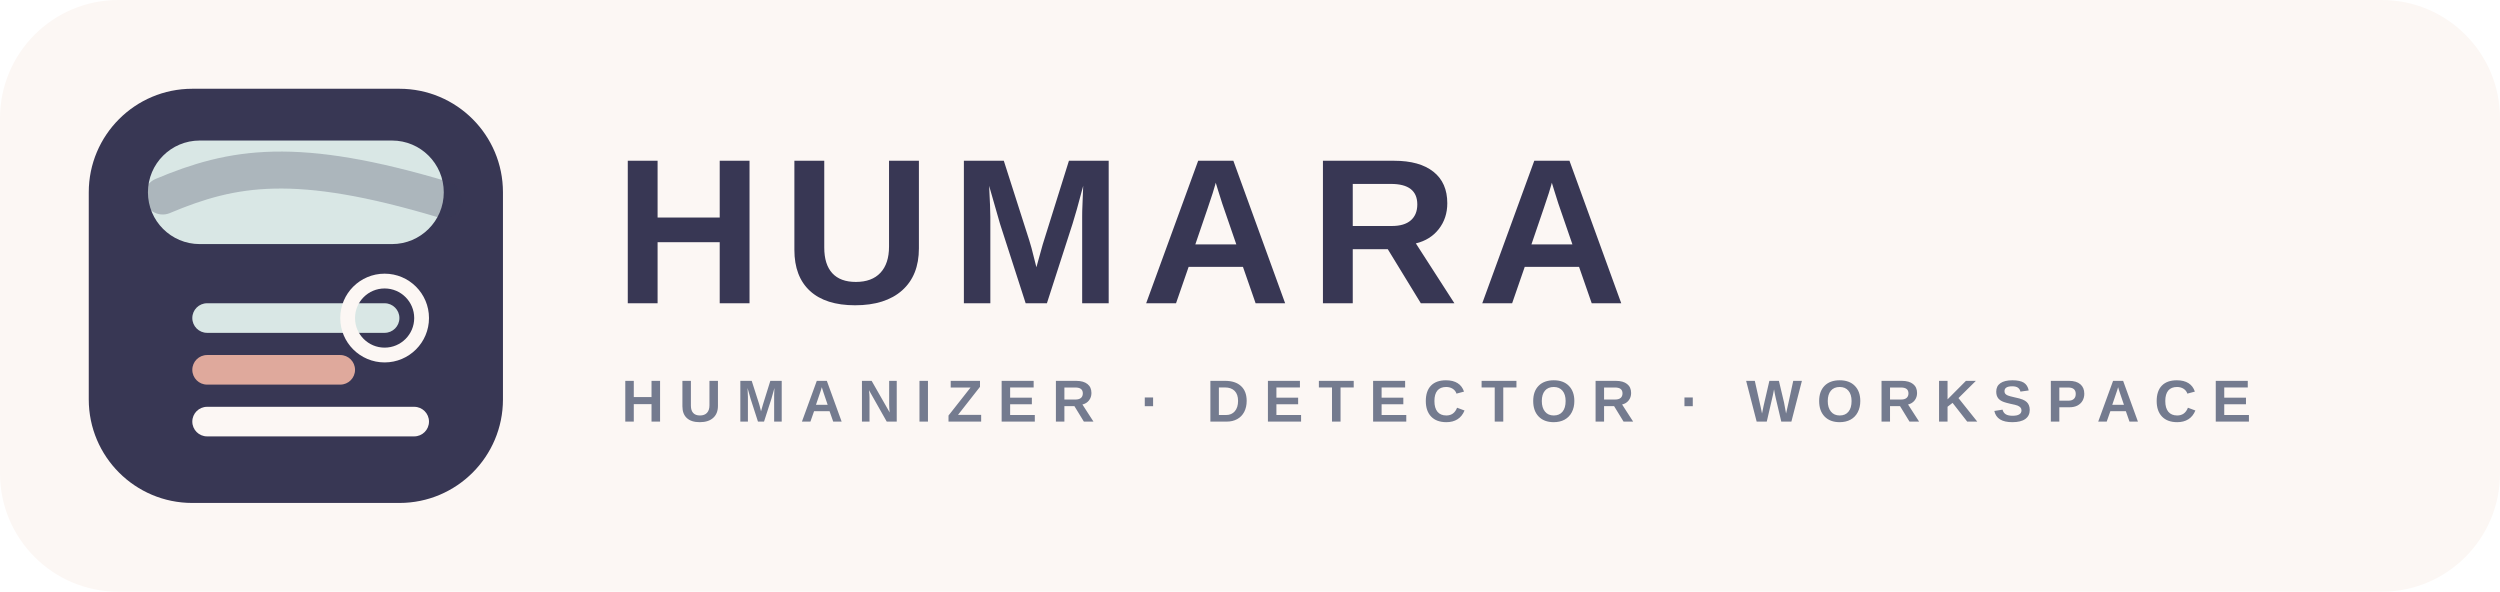
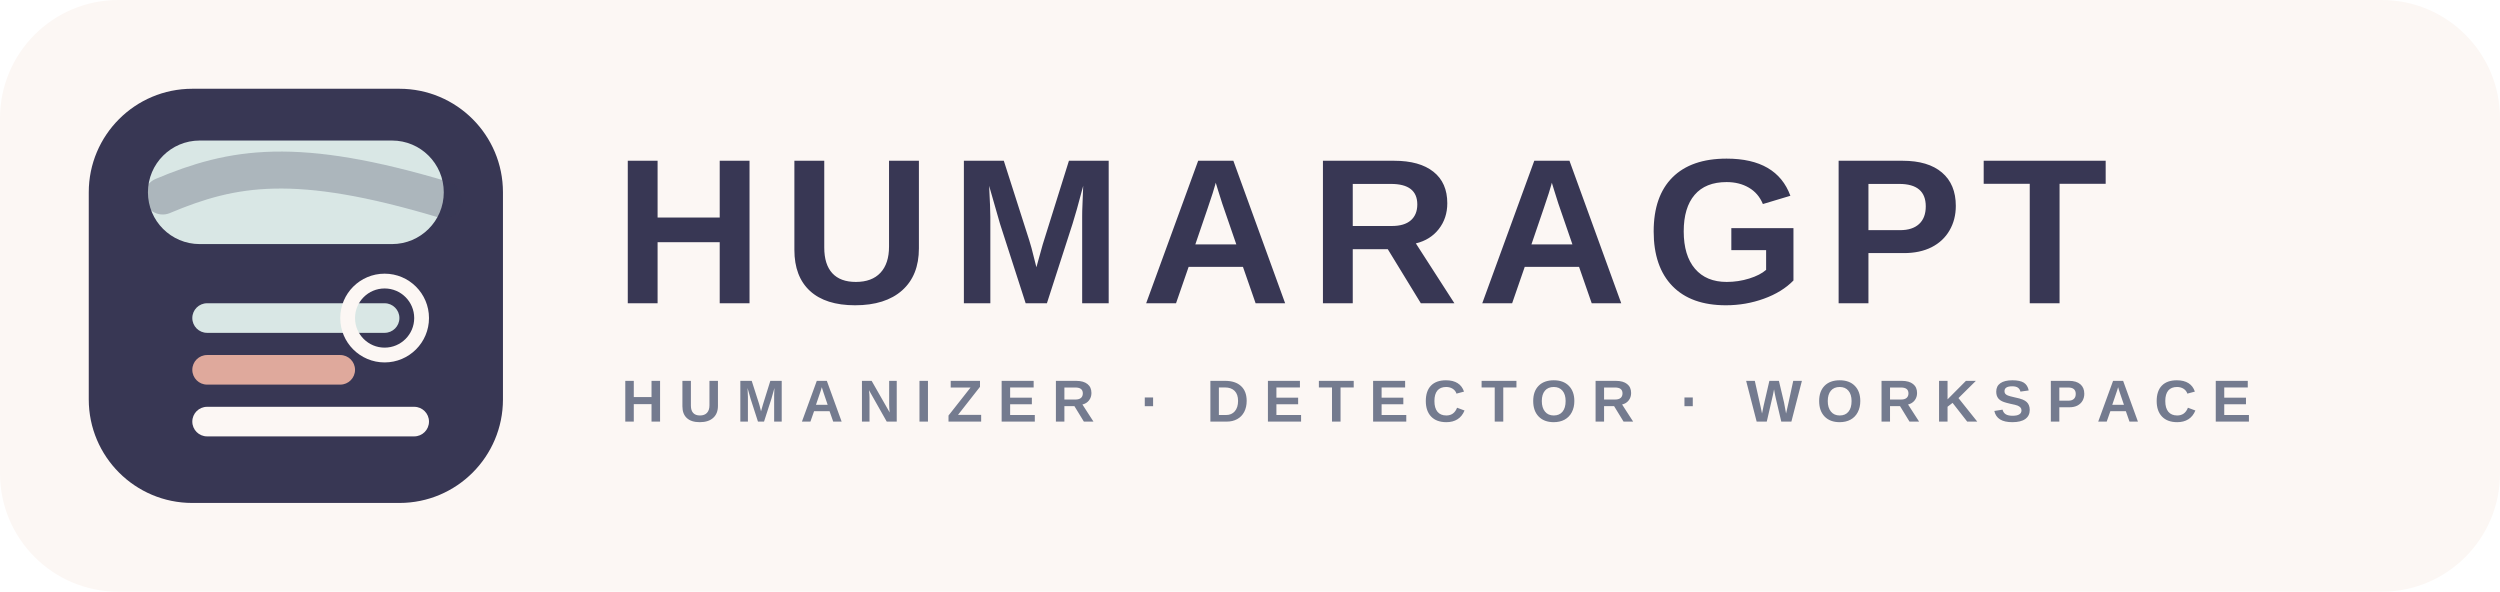
<svg xmlns="http://www.w3.org/2000/svg" width="676" height="160" viewBox="0 0 676 160" fill="none">
  <rect width="676" height="160" rx="32" fill="rgb(252, 247, 244)" />
  <rect x="24" y="24" width="112" height="112" rx="28" fill="rgb(56, 55, 84)" />
  <rect x="40" y="38" width="80" height="28" rx="14" fill="rgb(217, 231, 229)" />
  <path d="M44 53C63 45 80 42 120 54" stroke="rgb(56, 55, 84)" stroke-opacity="0.28" stroke-width="10" stroke-linecap="round" />
  <rect x="52" y="82" width="56" height="8" rx="4" fill="rgb(217, 231, 229)" />
  <rect x="52" y="96" width="44" height="8" rx="4" fill="rgb(223, 169, 156)" />
  <rect x="52" y="110" width="64" height="8" rx="4" fill="rgb(252, 247, 244)" />
  <circle cx="104" cy="86" r="10" stroke="rgb(252, 247, 244)" stroke-width="4" />
-   <text x="166" y="82" fill="rgb(56, 55, 84)" font-family="Manrope, Arial, sans-serif" font-size="56" font-weight="800" letter-spacing="5">HUMARA</text>
+   <text x="166" y="82" fill="rgb(56, 55, 84)" font-family="Manrope, Arial, sans-serif" font-size="56" font-weight="800" letter-spacing="5">HUMARAGPT</text>
  <text x="168" y="114" fill="rgb(116, 123, 143)" font-family="Manrope, Arial, sans-serif" font-size="16" font-weight="700" letter-spacing="4">HUMANIZER · DETECTOR · WORKSPACE</text>
</svg>
